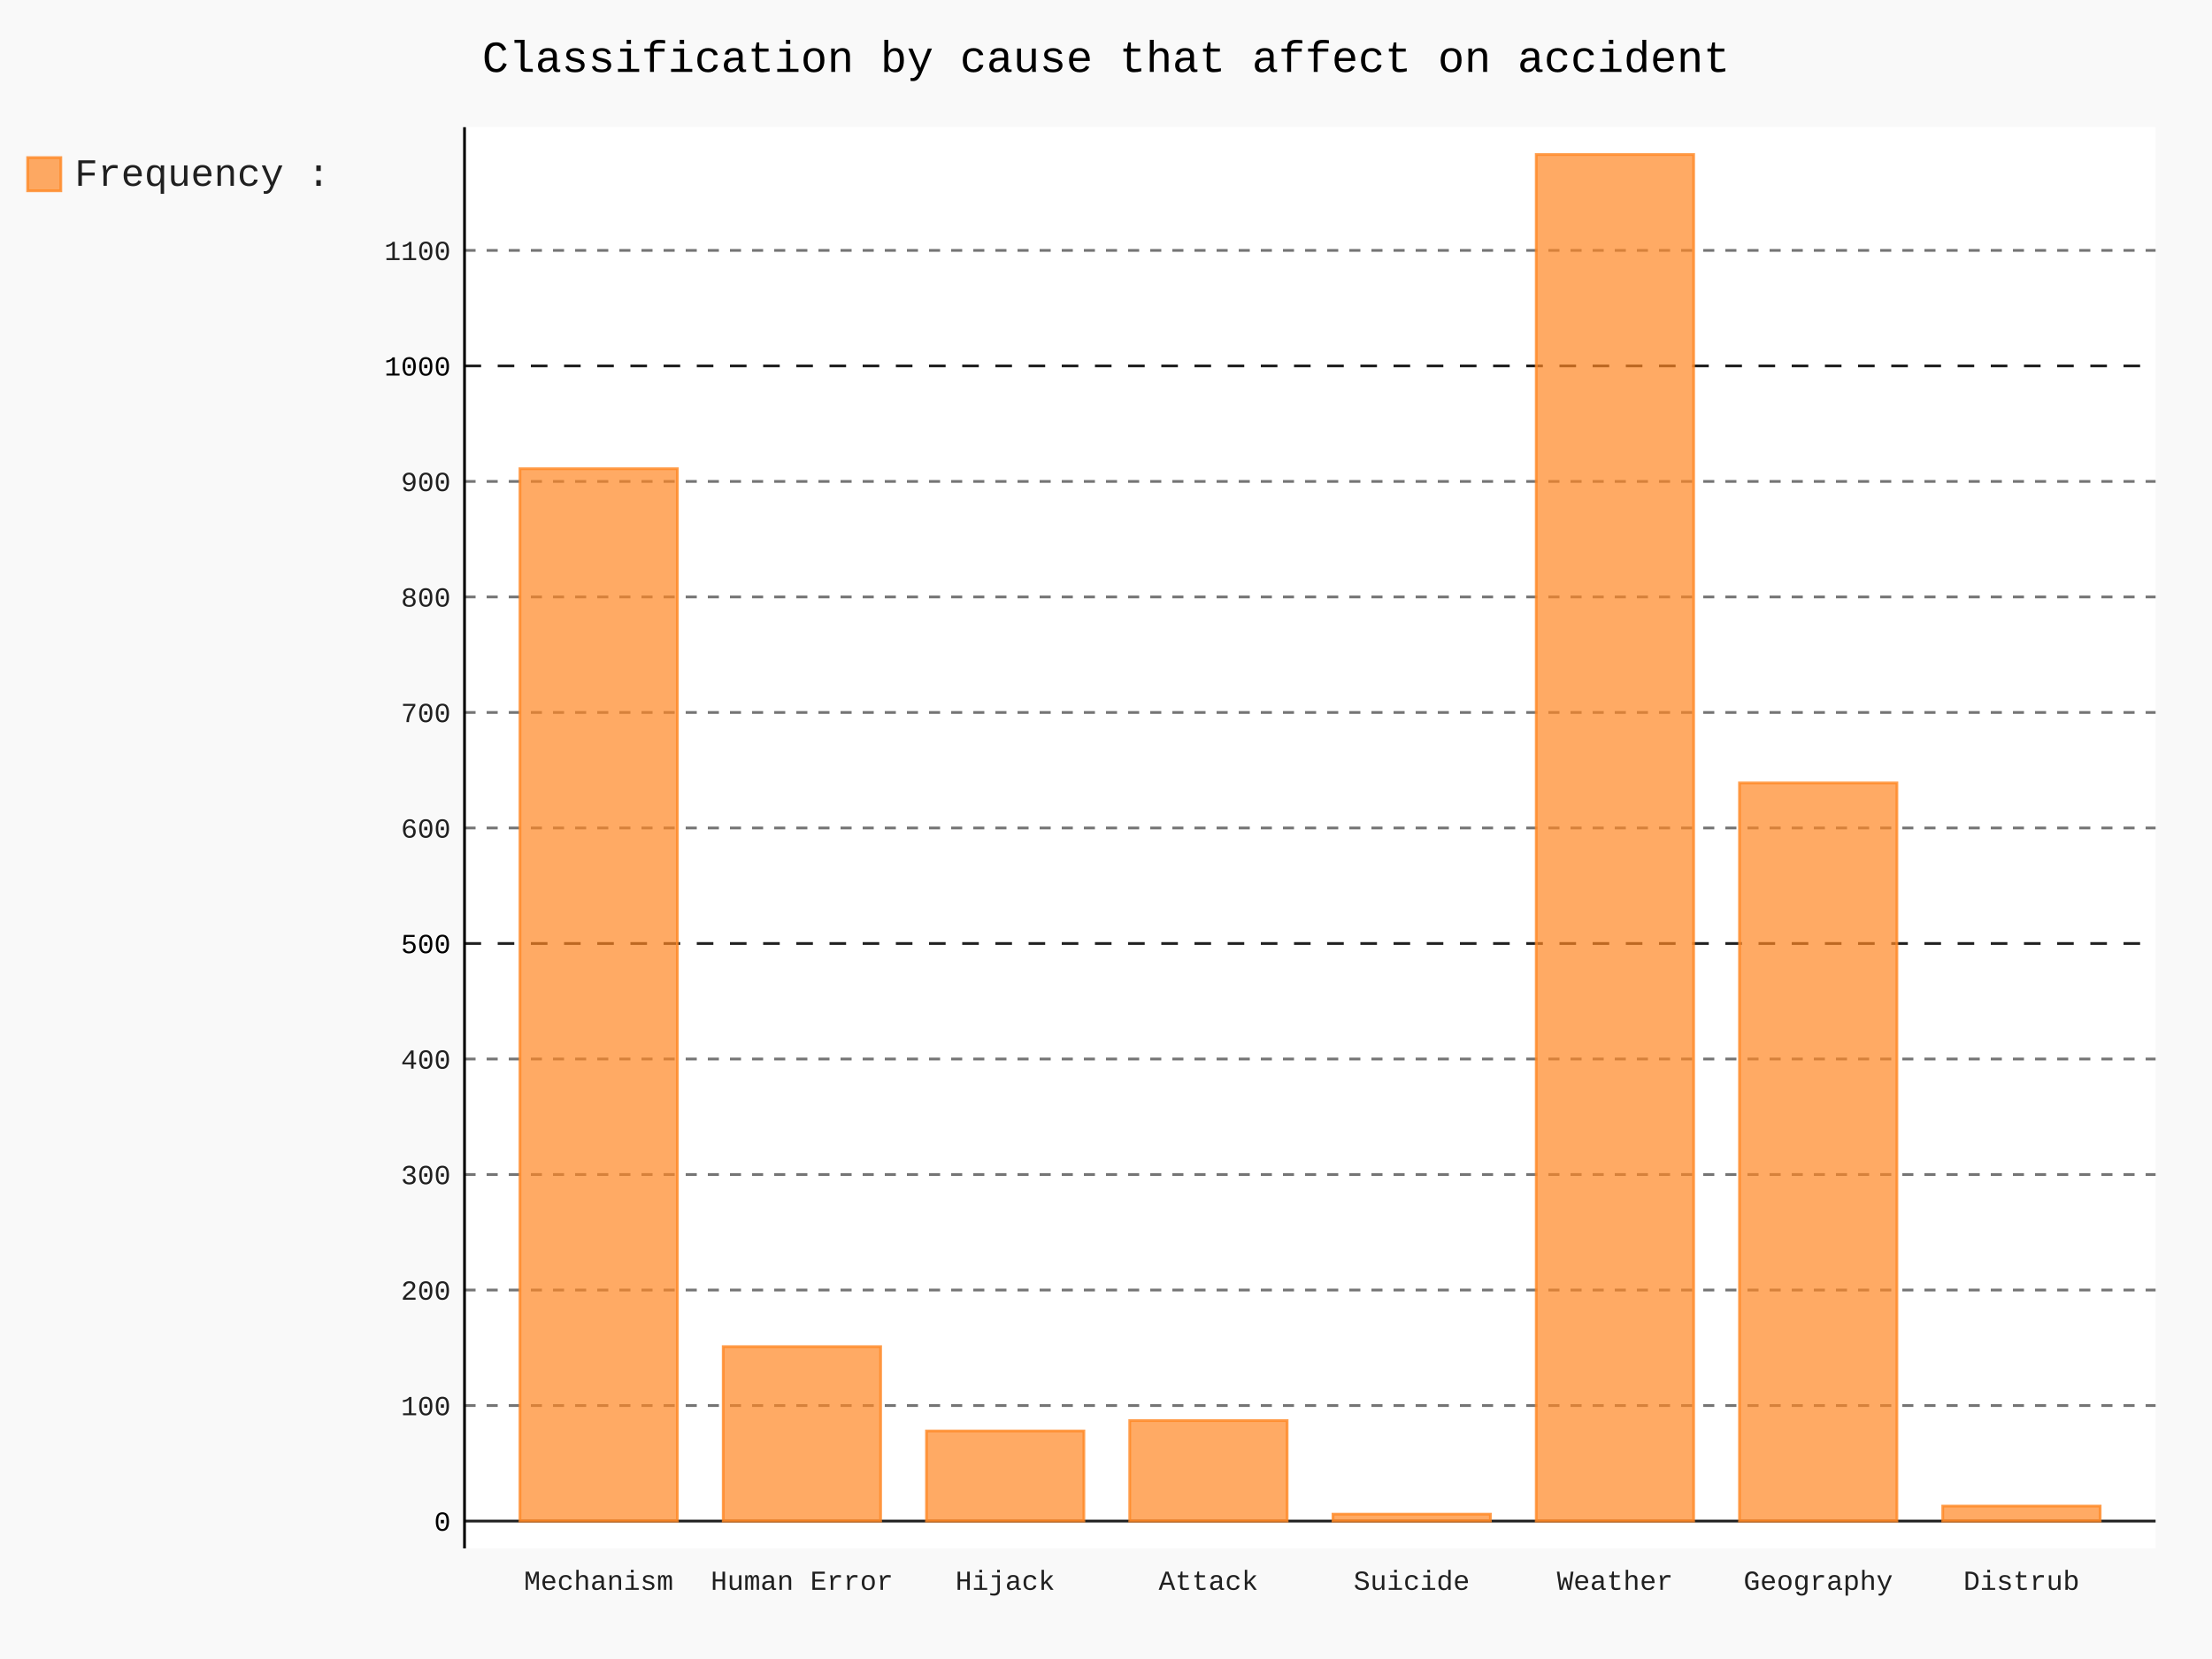
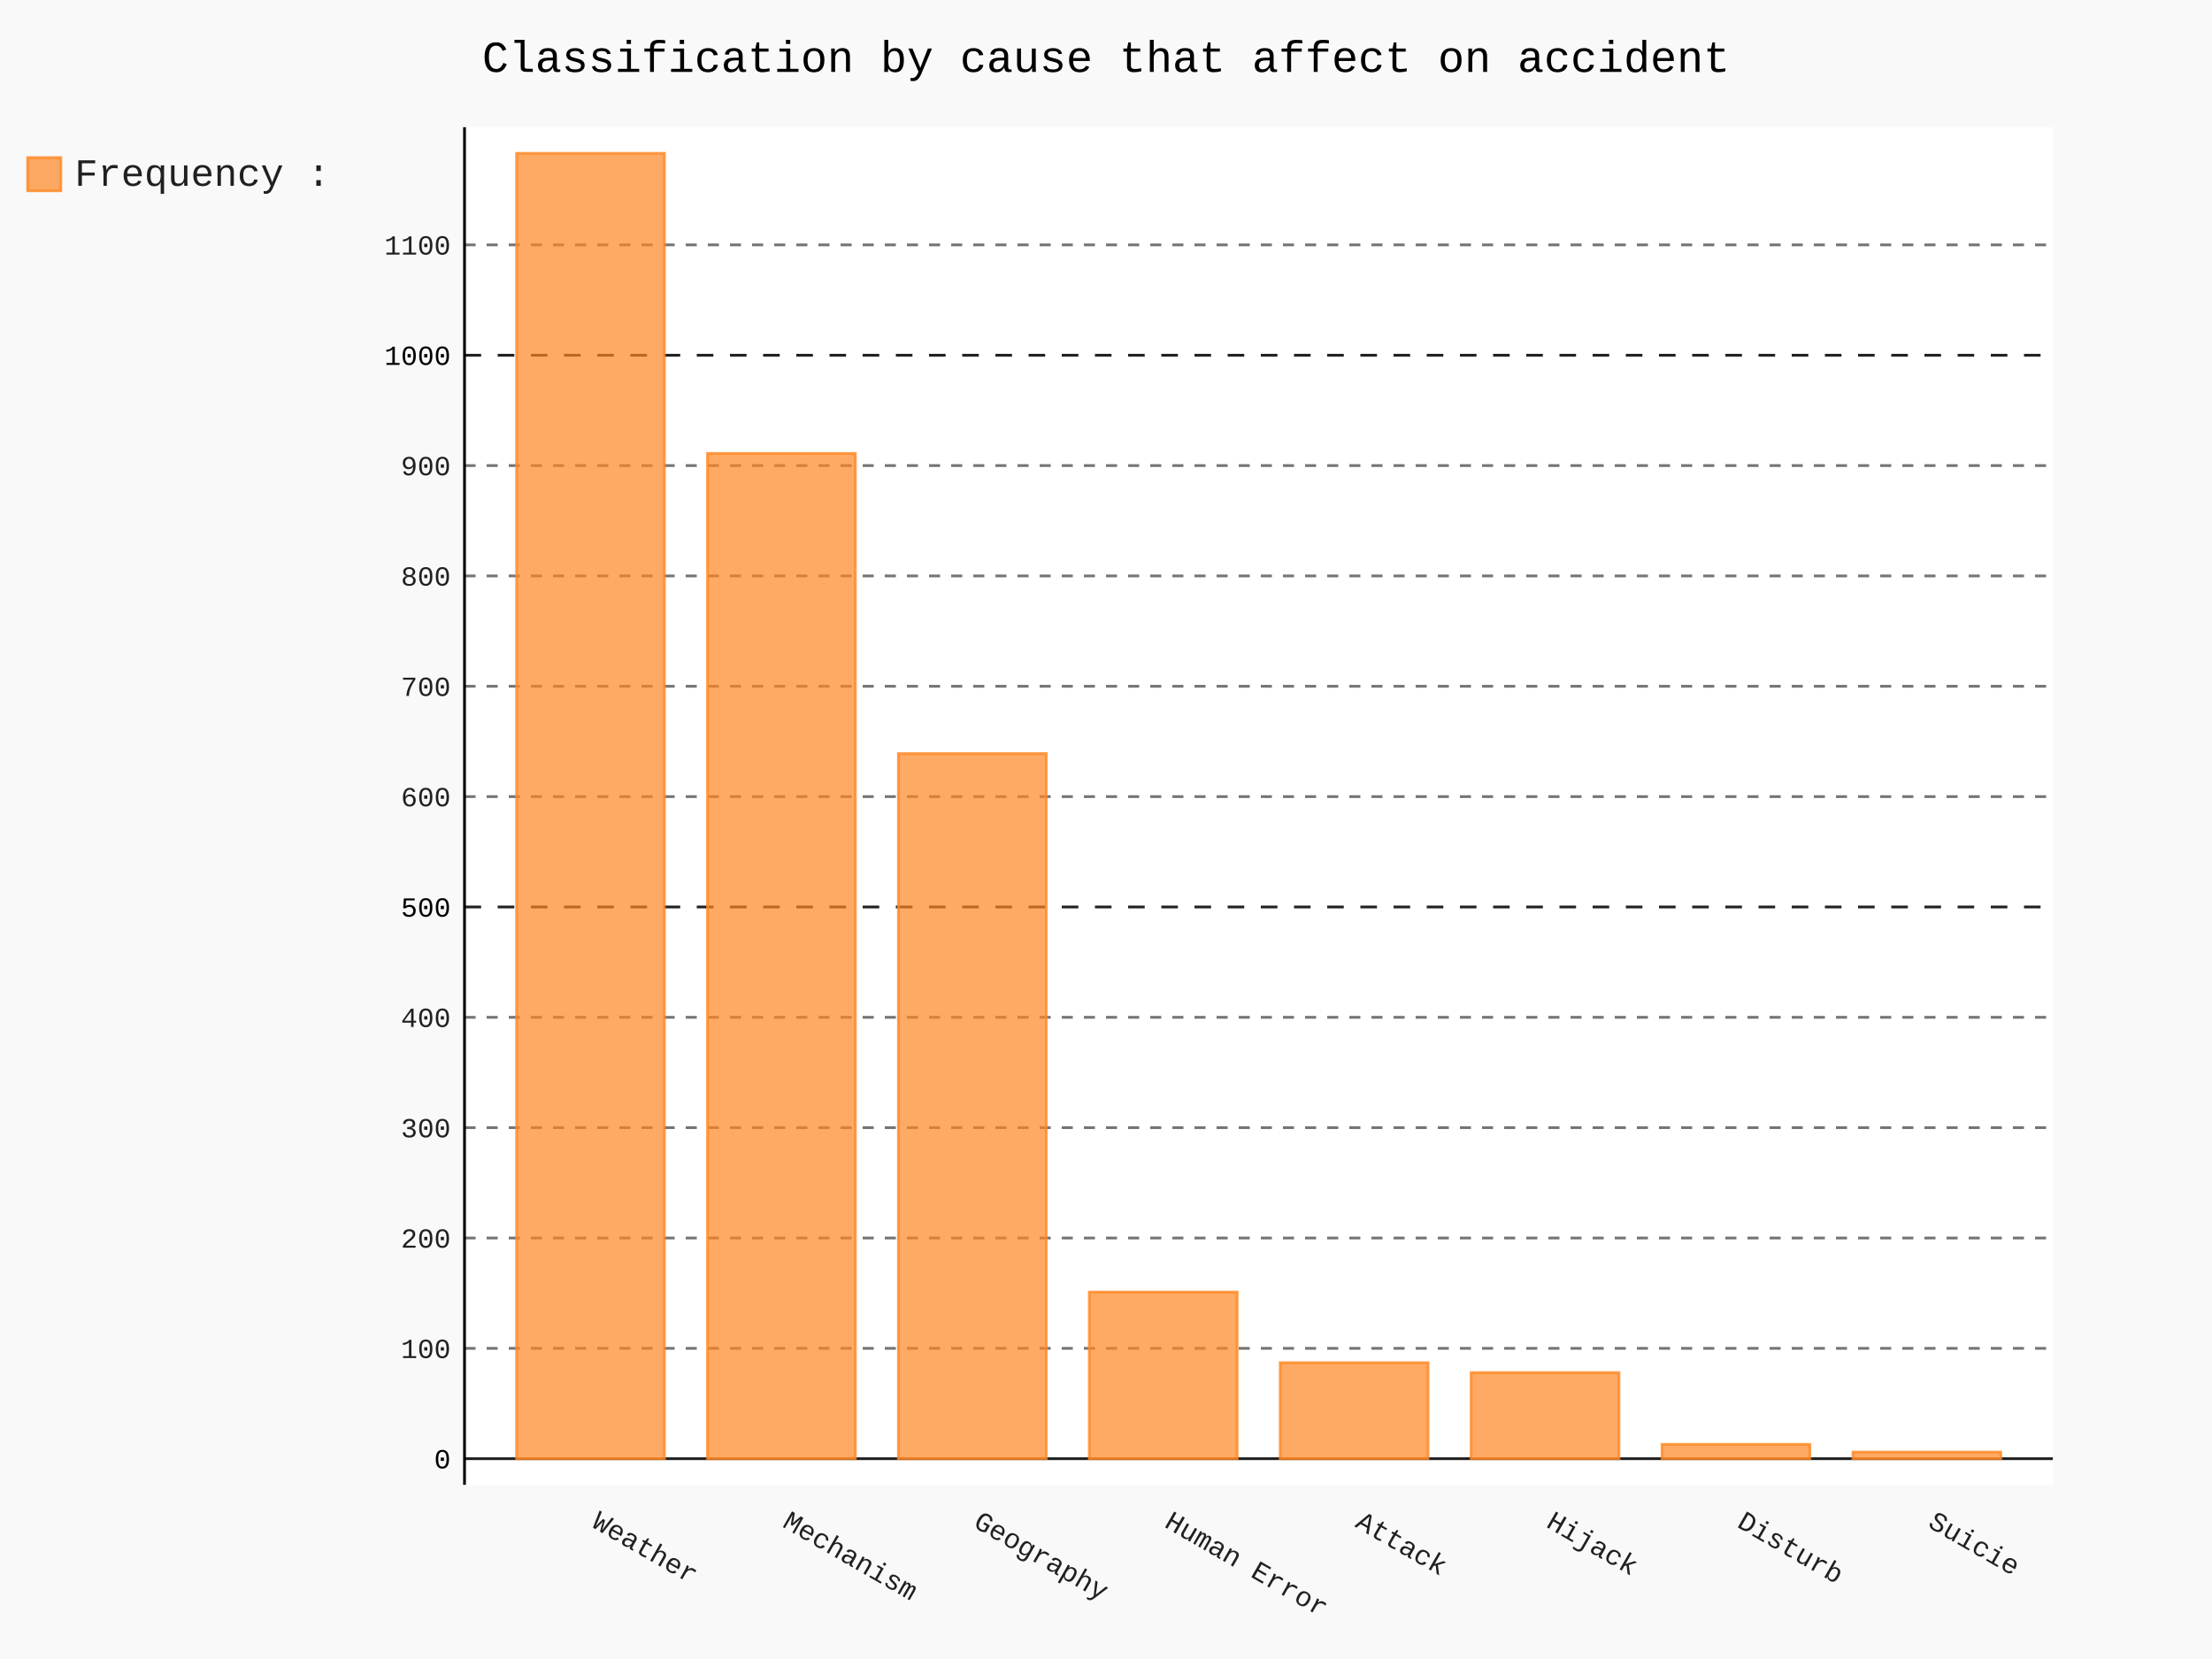
- <svg xmlns="http://www.w3.org/2000/svg" id="chart-583fa9e1-1006-454b-bd1a-ce778c48e217" class="pygal-chart" viewBox="0 0 800 600">
+ <svg xmlns="http://www.w3.org/2000/svg" id="chart-468435ba-e147-47b7-93a3-c25cb43c0701" class="pygal-chart" viewBox="0 0 800 600">
  <defs>
-     <style type="text/css">#chart-583fa9e1-1006-454b-bd1a-ce778c48e217{-webkit-user-select:none;-webkit-font-smoothing:antialiased;font-family:Consolas,"Liberation Mono",Menlo,Courier,monospace}#chart-583fa9e1-1006-454b-bd1a-ce778c48e217 .title{font-family:Consolas,"Liberation Mono",Menlo,Courier,monospace;font-size:16px}#chart-583fa9e1-1006-454b-bd1a-ce778c48e217 .legends .legend text{font-family:Consolas,"Liberation Mono",Menlo,Courier,monospace;font-size:14px}#chart-583fa9e1-1006-454b-bd1a-ce778c48e217 .axis text{font-family:Consolas,"Liberation Mono",Menlo,Courier,monospace;font-size:10px}#chart-583fa9e1-1006-454b-bd1a-ce778c48e217 .axis text.major{font-family:Consolas,"Liberation Mono",Menlo,Courier,monospace;font-size:10px}#chart-583fa9e1-1006-454b-bd1a-ce778c48e217 .text-overlay text.value{font-family:Consolas,"Liberation Mono",Menlo,Courier,monospace;font-size:16px}#chart-583fa9e1-1006-454b-bd1a-ce778c48e217 .text-overlay text.label{font-family:Consolas,"Liberation Mono",Menlo,Courier,monospace;font-size:10px}#chart-583fa9e1-1006-454b-bd1a-ce778c48e217 .tooltip{font-family:Consolas,"Liberation Mono",Menlo,Courier,monospace;font-size:14px}#chart-583fa9e1-1006-454b-bd1a-ce778c48e217 text.no_data{font-family:Consolas,"Liberation Mono",Menlo,Courier,monospace;font-size:64px}
- #chart-583fa9e1-1006-454b-bd1a-ce778c48e217{background-color:rgba(249,249,249,1)}#chart-583fa9e1-1006-454b-bd1a-ce778c48e217 path,#chart-583fa9e1-1006-454b-bd1a-ce778c48e217 line,#chart-583fa9e1-1006-454b-bd1a-ce778c48e217 rect,#chart-583fa9e1-1006-454b-bd1a-ce778c48e217 circle{-webkit-transition:150ms;-moz-transition:150ms;transition:150ms}#chart-583fa9e1-1006-454b-bd1a-ce778c48e217 .graph &gt; .background{fill:rgba(249,249,249,1)}#chart-583fa9e1-1006-454b-bd1a-ce778c48e217 .plot &gt; .background{fill:rgba(255,255,255,1)}#chart-583fa9e1-1006-454b-bd1a-ce778c48e217 .graph{fill:rgba(0,0,0,.87)}#chart-583fa9e1-1006-454b-bd1a-ce778c48e217 text.no_data{fill:rgba(0,0,0,1)}#chart-583fa9e1-1006-454b-bd1a-ce778c48e217 .title{fill:rgba(0,0,0,1)}#chart-583fa9e1-1006-454b-bd1a-ce778c48e217 .legends .legend text{fill:rgba(0,0,0,.87)}#chart-583fa9e1-1006-454b-bd1a-ce778c48e217 .legends .legend:hover text{fill:rgba(0,0,0,1)}#chart-583fa9e1-1006-454b-bd1a-ce778c48e217 .axis .line{stroke:rgba(0,0,0,1)}#chart-583fa9e1-1006-454b-bd1a-ce778c48e217 .axis .guide.line{stroke:rgba(0,0,0,.54)}#chart-583fa9e1-1006-454b-bd1a-ce778c48e217 .axis .major.line{stroke:rgba(0,0,0,.87)}#chart-583fa9e1-1006-454b-bd1a-ce778c48e217 .axis text.major{fill:rgba(0,0,0,1)}#chart-583fa9e1-1006-454b-bd1a-ce778c48e217 .axis.y .guides:hover .guide.line,#chart-583fa9e1-1006-454b-bd1a-ce778c48e217 .line-graph .axis.x .guides:hover .guide.line,#chart-583fa9e1-1006-454b-bd1a-ce778c48e217 .stackedline-graph .axis.x .guides:hover .guide.line,#chart-583fa9e1-1006-454b-bd1a-ce778c48e217 .xy-graph .axis.x .guides:hover .guide.line{stroke:rgba(0,0,0,1)}#chart-583fa9e1-1006-454b-bd1a-ce778c48e217 .axis .guides:hover text{fill:rgba(0,0,0,1)}#chart-583fa9e1-1006-454b-bd1a-ce778c48e217 .reactive{fill-opacity:.7;stroke-opacity:.8}#chart-583fa9e1-1006-454b-bd1a-ce778c48e217 .ci{stroke:rgba(0,0,0,.87)}#chart-583fa9e1-1006-454b-bd1a-ce778c48e217 .reactive.active,#chart-583fa9e1-1006-454b-bd1a-ce778c48e217 .active .reactive{fill-opacity:.8;stroke-opacity:.9;stroke-width:4}#chart-583fa9e1-1006-454b-bd1a-ce778c48e217 .ci .reactive.active{stroke-width:1.5}#chart-583fa9e1-1006-454b-bd1a-ce778c48e217 .series text{fill:rgba(0,0,0,1)}#chart-583fa9e1-1006-454b-bd1a-ce778c48e217 .tooltip rect{fill:rgba(255,255,255,1);stroke:rgba(0,0,0,1);-webkit-transition:opacity 150ms;-moz-transition:opacity 150ms;transition:opacity 150ms}#chart-583fa9e1-1006-454b-bd1a-ce778c48e217 .tooltip .label{fill:rgba(0,0,0,.87)}#chart-583fa9e1-1006-454b-bd1a-ce778c48e217 .tooltip .label{fill:rgba(0,0,0,.87)}#chart-583fa9e1-1006-454b-bd1a-ce778c48e217 .tooltip .legend{font-size:.8em;fill:rgba(0,0,0,.54)}#chart-583fa9e1-1006-454b-bd1a-ce778c48e217 .tooltip .x_label{font-size:.6em;fill:rgba(0,0,0,1)}#chart-583fa9e1-1006-454b-bd1a-ce778c48e217 .tooltip .xlink{font-size:.5em;text-decoration:underline}#chart-583fa9e1-1006-454b-bd1a-ce778c48e217 .tooltip .value{font-size:1.5em}#chart-583fa9e1-1006-454b-bd1a-ce778c48e217 .bound{font-size:.5em}#chart-583fa9e1-1006-454b-bd1a-ce778c48e217 .max-value{font-size:.75em;fill:rgba(0,0,0,.54)}#chart-583fa9e1-1006-454b-bd1a-ce778c48e217 .map-element{fill:rgba(255,255,255,1);stroke:rgba(0,0,0,.54) !important}#chart-583fa9e1-1006-454b-bd1a-ce778c48e217 .map-element .reactive{fill-opacity:inherit;stroke-opacity:inherit}#chart-583fa9e1-1006-454b-bd1a-ce778c48e217 .color-0,#chart-583fa9e1-1006-454b-bd1a-ce778c48e217 .color-0 a:visited{stroke:#ff8723;fill:#ff8723}#chart-583fa9e1-1006-454b-bd1a-ce778c48e217 .text-overlay .color-0 text{fill:black}
- #chart-583fa9e1-1006-454b-bd1a-ce778c48e217 text.no_data{text-anchor:middle}#chart-583fa9e1-1006-454b-bd1a-ce778c48e217 .guide.line{fill:none}#chart-583fa9e1-1006-454b-bd1a-ce778c48e217 .centered{text-anchor:middle}#chart-583fa9e1-1006-454b-bd1a-ce778c48e217 .title{text-anchor:middle}#chart-583fa9e1-1006-454b-bd1a-ce778c48e217 .legends .legend text{fill-opacity:1}#chart-583fa9e1-1006-454b-bd1a-ce778c48e217 .axis.x text{text-anchor:middle}#chart-583fa9e1-1006-454b-bd1a-ce778c48e217 .axis.x:not(.web) text[transform]{text-anchor:start}#chart-583fa9e1-1006-454b-bd1a-ce778c48e217 .axis.x:not(.web) text[transform].backwards{text-anchor:end}#chart-583fa9e1-1006-454b-bd1a-ce778c48e217 .axis.y text{text-anchor:end}#chart-583fa9e1-1006-454b-bd1a-ce778c48e217 .axis.y text[transform].backwards{text-anchor:start}#chart-583fa9e1-1006-454b-bd1a-ce778c48e217 .axis.y2 text{text-anchor:start}#chart-583fa9e1-1006-454b-bd1a-ce778c48e217 .axis.y2 text[transform].backwards{text-anchor:end}#chart-583fa9e1-1006-454b-bd1a-ce778c48e217 .axis .guide.line{stroke-dasharray:4,4}#chart-583fa9e1-1006-454b-bd1a-ce778c48e217 .axis .major.guide.line{stroke-dasharray:6,6}#chart-583fa9e1-1006-454b-bd1a-ce778c48e217 .horizontal .axis.y .guide.line,#chart-583fa9e1-1006-454b-bd1a-ce778c48e217 .horizontal .axis.y2 .guide.line,#chart-583fa9e1-1006-454b-bd1a-ce778c48e217 .vertical .axis.x .guide.line{opacity:0}#chart-583fa9e1-1006-454b-bd1a-ce778c48e217 .horizontal .axis.always_show .guide.line,#chart-583fa9e1-1006-454b-bd1a-ce778c48e217 .vertical .axis.always_show .guide.line{opacity:1 !important}#chart-583fa9e1-1006-454b-bd1a-ce778c48e217 .axis.y .guides:hover .guide.line,#chart-583fa9e1-1006-454b-bd1a-ce778c48e217 .axis.y2 .guides:hover .guide.line,#chart-583fa9e1-1006-454b-bd1a-ce778c48e217 .axis.x .guides:hover .guide.line{opacity:1}#chart-583fa9e1-1006-454b-bd1a-ce778c48e217 .axis .guides:hover text{opacity:1}#chart-583fa9e1-1006-454b-bd1a-ce778c48e217 .nofill{fill:none}#chart-583fa9e1-1006-454b-bd1a-ce778c48e217 .subtle-fill{fill-opacity:.2}#chart-583fa9e1-1006-454b-bd1a-ce778c48e217 .dot{stroke-width:1px;fill-opacity:1}#chart-583fa9e1-1006-454b-bd1a-ce778c48e217 .dot.active{stroke-width:5px}#chart-583fa9e1-1006-454b-bd1a-ce778c48e217 .dot.negative{fill:transparent}#chart-583fa9e1-1006-454b-bd1a-ce778c48e217 text,#chart-583fa9e1-1006-454b-bd1a-ce778c48e217 tspan{stroke:none !important}#chart-583fa9e1-1006-454b-bd1a-ce778c48e217 .series text.active{opacity:1}#chart-583fa9e1-1006-454b-bd1a-ce778c48e217 .tooltip rect{fill-opacity:.95;stroke-width:.5}#chart-583fa9e1-1006-454b-bd1a-ce778c48e217 .tooltip text{fill-opacity:1}#chart-583fa9e1-1006-454b-bd1a-ce778c48e217 .showable{visibility:hidden}#chart-583fa9e1-1006-454b-bd1a-ce778c48e217 .showable.shown{visibility:visible}#chart-583fa9e1-1006-454b-bd1a-ce778c48e217 .gauge-background{fill:rgba(229,229,229,1);stroke:none}#chart-583fa9e1-1006-454b-bd1a-ce778c48e217 .bg-lines{stroke:rgba(249,249,249,1);stroke-width:2px}</style>
+     <style type="text/css">#chart-468435ba-e147-47b7-93a3-c25cb43c0701{-webkit-user-select:none;-webkit-font-smoothing:antialiased;font-family:Consolas,"Liberation Mono",Menlo,Courier,monospace}#chart-468435ba-e147-47b7-93a3-c25cb43c0701 .title{font-family:Consolas,"Liberation Mono",Menlo,Courier,monospace;font-size:16px}#chart-468435ba-e147-47b7-93a3-c25cb43c0701 .legends .legend text{font-family:Consolas,"Liberation Mono",Menlo,Courier,monospace;font-size:14px}#chart-468435ba-e147-47b7-93a3-c25cb43c0701 .axis text{font-family:Consolas,"Liberation Mono",Menlo,Courier,monospace;font-size:10px}#chart-468435ba-e147-47b7-93a3-c25cb43c0701 .axis text.major{font-family:Consolas,"Liberation Mono",Menlo,Courier,monospace;font-size:10px}#chart-468435ba-e147-47b7-93a3-c25cb43c0701 .text-overlay text.value{font-family:Consolas,"Liberation Mono",Menlo,Courier,monospace;font-size:16px}#chart-468435ba-e147-47b7-93a3-c25cb43c0701 .text-overlay text.label{font-family:Consolas,"Liberation Mono",Menlo,Courier,monospace;font-size:10px}#chart-468435ba-e147-47b7-93a3-c25cb43c0701 .tooltip{font-family:Consolas,"Liberation Mono",Menlo,Courier,monospace;font-size:14px}#chart-468435ba-e147-47b7-93a3-c25cb43c0701 text.no_data{font-family:Consolas,"Liberation Mono",Menlo,Courier,monospace;font-size:64px}
+ #chart-468435ba-e147-47b7-93a3-c25cb43c0701{background-color:rgba(249,249,249,1)}#chart-468435ba-e147-47b7-93a3-c25cb43c0701 path,#chart-468435ba-e147-47b7-93a3-c25cb43c0701 line,#chart-468435ba-e147-47b7-93a3-c25cb43c0701 rect,#chart-468435ba-e147-47b7-93a3-c25cb43c0701 circle{-webkit-transition:150ms;-moz-transition:150ms;transition:150ms}#chart-468435ba-e147-47b7-93a3-c25cb43c0701 .graph &gt; .background{fill:rgba(249,249,249,1)}#chart-468435ba-e147-47b7-93a3-c25cb43c0701 .plot &gt; .background{fill:rgba(255,255,255,1)}#chart-468435ba-e147-47b7-93a3-c25cb43c0701 .graph{fill:rgba(0,0,0,.87)}#chart-468435ba-e147-47b7-93a3-c25cb43c0701 text.no_data{fill:rgba(0,0,0,1)}#chart-468435ba-e147-47b7-93a3-c25cb43c0701 .title{fill:rgba(0,0,0,1)}#chart-468435ba-e147-47b7-93a3-c25cb43c0701 .legends .legend text{fill:rgba(0,0,0,.87)}#chart-468435ba-e147-47b7-93a3-c25cb43c0701 .legends .legend:hover text{fill:rgba(0,0,0,1)}#chart-468435ba-e147-47b7-93a3-c25cb43c0701 .axis .line{stroke:rgba(0,0,0,1)}#chart-468435ba-e147-47b7-93a3-c25cb43c0701 .axis .guide.line{stroke:rgba(0,0,0,.54)}#chart-468435ba-e147-47b7-93a3-c25cb43c0701 .axis .major.line{stroke:rgba(0,0,0,.87)}#chart-468435ba-e147-47b7-93a3-c25cb43c0701 .axis text.major{fill:rgba(0,0,0,1)}#chart-468435ba-e147-47b7-93a3-c25cb43c0701 .axis.y .guides:hover .guide.line,#chart-468435ba-e147-47b7-93a3-c25cb43c0701 .line-graph .axis.x .guides:hover .guide.line,#chart-468435ba-e147-47b7-93a3-c25cb43c0701 .stackedline-graph .axis.x .guides:hover .guide.line,#chart-468435ba-e147-47b7-93a3-c25cb43c0701 .xy-graph .axis.x .guides:hover .guide.line{stroke:rgba(0,0,0,1)}#chart-468435ba-e147-47b7-93a3-c25cb43c0701 .axis .guides:hover text{fill:rgba(0,0,0,1)}#chart-468435ba-e147-47b7-93a3-c25cb43c0701 .reactive{fill-opacity:.7;stroke-opacity:.8}#chart-468435ba-e147-47b7-93a3-c25cb43c0701 .ci{stroke:rgba(0,0,0,.87)}#chart-468435ba-e147-47b7-93a3-c25cb43c0701 .reactive.active,#chart-468435ba-e147-47b7-93a3-c25cb43c0701 .active .reactive{fill-opacity:.8;stroke-opacity:.9;stroke-width:4}#chart-468435ba-e147-47b7-93a3-c25cb43c0701 .ci .reactive.active{stroke-width:1.5}#chart-468435ba-e147-47b7-93a3-c25cb43c0701 .series text{fill:rgba(0,0,0,1)}#chart-468435ba-e147-47b7-93a3-c25cb43c0701 .tooltip rect{fill:rgba(255,255,255,1);stroke:rgba(0,0,0,1);-webkit-transition:opacity 150ms;-moz-transition:opacity 150ms;transition:opacity 150ms}#chart-468435ba-e147-47b7-93a3-c25cb43c0701 .tooltip .label{fill:rgba(0,0,0,.87)}#chart-468435ba-e147-47b7-93a3-c25cb43c0701 .tooltip .label{fill:rgba(0,0,0,.87)}#chart-468435ba-e147-47b7-93a3-c25cb43c0701 .tooltip .legend{font-size:.8em;fill:rgba(0,0,0,.54)}#chart-468435ba-e147-47b7-93a3-c25cb43c0701 .tooltip .x_label{font-size:.6em;fill:rgba(0,0,0,1)}#chart-468435ba-e147-47b7-93a3-c25cb43c0701 .tooltip .xlink{font-size:.5em;text-decoration:underline}#chart-468435ba-e147-47b7-93a3-c25cb43c0701 .tooltip .value{font-size:1.5em}#chart-468435ba-e147-47b7-93a3-c25cb43c0701 .bound{font-size:.5em}#chart-468435ba-e147-47b7-93a3-c25cb43c0701 .max-value{font-size:.75em;fill:rgba(0,0,0,.54)}#chart-468435ba-e147-47b7-93a3-c25cb43c0701 .map-element{fill:rgba(255,255,255,1);stroke:rgba(0,0,0,.54) !important}#chart-468435ba-e147-47b7-93a3-c25cb43c0701 .map-element .reactive{fill-opacity:inherit;stroke-opacity:inherit}#chart-468435ba-e147-47b7-93a3-c25cb43c0701 .color-0,#chart-468435ba-e147-47b7-93a3-c25cb43c0701 .color-0 a:visited{stroke:#ff8723;fill:#ff8723}#chart-468435ba-e147-47b7-93a3-c25cb43c0701 .text-overlay .color-0 text{fill:black}
+ #chart-468435ba-e147-47b7-93a3-c25cb43c0701 text.no_data{text-anchor:middle}#chart-468435ba-e147-47b7-93a3-c25cb43c0701 .guide.line{fill:none}#chart-468435ba-e147-47b7-93a3-c25cb43c0701 .centered{text-anchor:middle}#chart-468435ba-e147-47b7-93a3-c25cb43c0701 .title{text-anchor:middle}#chart-468435ba-e147-47b7-93a3-c25cb43c0701 .legends .legend text{fill-opacity:1}#chart-468435ba-e147-47b7-93a3-c25cb43c0701 .axis.x text{text-anchor:middle}#chart-468435ba-e147-47b7-93a3-c25cb43c0701 .axis.x:not(.web) text[transform]{text-anchor:start}#chart-468435ba-e147-47b7-93a3-c25cb43c0701 .axis.x:not(.web) text[transform].backwards{text-anchor:end}#chart-468435ba-e147-47b7-93a3-c25cb43c0701 .axis.y text{text-anchor:end}#chart-468435ba-e147-47b7-93a3-c25cb43c0701 .axis.y text[transform].backwards{text-anchor:start}#chart-468435ba-e147-47b7-93a3-c25cb43c0701 .axis.y2 text{text-anchor:start}#chart-468435ba-e147-47b7-93a3-c25cb43c0701 .axis.y2 text[transform].backwards{text-anchor:end}#chart-468435ba-e147-47b7-93a3-c25cb43c0701 .axis .guide.line{stroke-dasharray:4,4}#chart-468435ba-e147-47b7-93a3-c25cb43c0701 .axis .major.guide.line{stroke-dasharray:6,6}#chart-468435ba-e147-47b7-93a3-c25cb43c0701 .horizontal .axis.y .guide.line,#chart-468435ba-e147-47b7-93a3-c25cb43c0701 .horizontal .axis.y2 .guide.line,#chart-468435ba-e147-47b7-93a3-c25cb43c0701 .vertical .axis.x .guide.line{opacity:0}#chart-468435ba-e147-47b7-93a3-c25cb43c0701 .horizontal .axis.always_show .guide.line,#chart-468435ba-e147-47b7-93a3-c25cb43c0701 .vertical .axis.always_show .guide.line{opacity:1 !important}#chart-468435ba-e147-47b7-93a3-c25cb43c0701 .axis.y .guides:hover .guide.line,#chart-468435ba-e147-47b7-93a3-c25cb43c0701 .axis.y2 .guides:hover .guide.line,#chart-468435ba-e147-47b7-93a3-c25cb43c0701 .axis.x .guides:hover .guide.line{opacity:1}#chart-468435ba-e147-47b7-93a3-c25cb43c0701 .axis .guides:hover text{opacity:1}#chart-468435ba-e147-47b7-93a3-c25cb43c0701 .nofill{fill:none}#chart-468435ba-e147-47b7-93a3-c25cb43c0701 .subtle-fill{fill-opacity:.2}#chart-468435ba-e147-47b7-93a3-c25cb43c0701 .dot{stroke-width:1px;fill-opacity:1}#chart-468435ba-e147-47b7-93a3-c25cb43c0701 .dot.active{stroke-width:5px}#chart-468435ba-e147-47b7-93a3-c25cb43c0701 .dot.negative{fill:transparent}#chart-468435ba-e147-47b7-93a3-c25cb43c0701 text,#chart-468435ba-e147-47b7-93a3-c25cb43c0701 tspan{stroke:none !important}#chart-468435ba-e147-47b7-93a3-c25cb43c0701 .series text.active{opacity:1}#chart-468435ba-e147-47b7-93a3-c25cb43c0701 .tooltip rect{fill-opacity:.95;stroke-width:.5}#chart-468435ba-e147-47b7-93a3-c25cb43c0701 .tooltip text{fill-opacity:1}#chart-468435ba-e147-47b7-93a3-c25cb43c0701 .showable{visibility:hidden}#chart-468435ba-e147-47b7-93a3-c25cb43c0701 .showable.shown{visibility:visible}#chart-468435ba-e147-47b7-93a3-c25cb43c0701 .gauge-background{fill:rgba(229,229,229,1);stroke:none}#chart-468435ba-e147-47b7-93a3-c25cb43c0701 .bg-lines{stroke:rgba(249,249,249,1);stroke-width:2px}</style>
  </defs>
  <g class="graph bar-graph vertical">
    <rect class="background" height="600" width="800" x="0" y="0" />
    <g class="plot" transform="translate(168, 46)">
-       <rect class="background" height="514" width="611.6" x="0" y="0" />
+       <rect class="background" height="491.0" width="574.442" x="0" y="0" />
      <g class="axis y always_show">
        <g class="guides">
-           <path class="axis major line" d="M0 504.115 h611.6" />
-           <text class="major" x="-5" y="507.615">0</text>
+           <path class="axis major line" d="M0 481.558 h574.442" />
+           <text class="major" x="-5" y="485.058">0</text>
        </g>
        <g class="guides">
-           <path class="guide line" d="M0 462.338 h611.6" />
-           <text class="" x="-5" y="465.838">100</text>
+           <path class="guide line" d="M0 441.649 h574.442" />
+           <text class="" x="-5" y="445.149">100</text>
        </g>
        <g class="guides">
-           <path class="guide line" d="M0 420.56 h611.6" />
-           <text class="" x="-5" y="424.06">200</text>
+           <path class="guide line" d="M0 401.741 h574.442" />
+           <text class="" x="-5" y="405.241">200</text>
        </g>
        <g class="guides">
-           <path class="guide line" d="M0 378.782 h611.6" />
-           <text class="" x="-5" y="382.282">300</text>
+           <path class="guide line" d="M0 361.833 h574.442" />
+           <text class="" x="-5" y="365.333">300</text>
        </g>
        <g class="guides">
-           <path class="guide line" d="M0 337.004 h611.6" />
-           <text class="" x="-5" y="340.504">400</text>
+           <path class="guide line" d="M0 321.924 h574.442" />
+           <text class="" x="-5" y="325.424">400</text>
        </g>
        <g class="guides">
-           <path class="major guide line" d="M0 295.227 h611.6" />
-           <text class="major" x="-5" y="298.727">500</text>
+           <path class="major guide line" d="M0 282.016 h574.442" />
+           <text class="major" x="-5" y="285.516">500</text>
        </g>
        <g class="guides">
-           <path class="guide line" d="M0 253.449 h611.6" />
-           <text class="" x="-5" y="256.949">600</text>
+           <path class="guide line" d="M0 242.108 h574.442" />
+           <text class="" x="-5" y="245.608">600</text>
        </g>
        <g class="guides">
-           <path class="guide line" d="M0 211.671 h611.6" />
-           <text class="" x="-5" y="215.171">700</text>
+           <path class="guide line" d="M0 202.199 h574.442" />
+           <text class="" x="-5" y="205.699">700</text>
        </g>
        <g class="guides">
-           <path class="guide line" d="M0 169.893 h611.6" />
-           <text class="" x="-5" y="173.393">800</text>
+           <path class="guide line" d="M0 162.291 h574.442" />
+           <text class="" x="-5" y="165.791">800</text>
        </g>
        <g class="guides">
-           <path class="guide line" d="M0 128.116 h611.6" />
-           <text class="" x="-5" y="131.616">900</text>
+           <path class="guide line" d="M0 122.383 h574.442" />
+           <text class="" x="-5" y="125.883">900</text>
        </g>
        <g class="guides">
-           <path class="major guide line" d="M0 86.338 h611.6" />
-           <text class="major" x="-5" y="89.838">1000</text>
+           <path class="major guide line" d="M0 82.475 h574.442" />
+           <text class="major" x="-5" y="85.975">1000</text>
        </g>
        <g class="guides">
-           <path class="guide line" d="M0 44.56 h611.6" />
-           <text class="" x="-5" y="48.06">1100</text>
+           <path class="guide line" d="M0 42.566 h574.442" />
+           <text class="" x="-5" y="46.066">1100</text>
        </g>
      </g>
      <g class="axis x">
-         <path class="line" d="M0 0 v514" />
+         <path class="line" d="M0 0 v491" />
        <g class="guides">
-           <path class="guide line" d="M48.516 0 v514" />
-           <text class="" x="48.516" y="529.0">Mechanism</text>
+           <path class="guide line" d="M45.569 0 v491" />
+           <text class="" x="45.569" y="506.0" transform="rotate(30 45.56874 506)">Weather</text>
        </g>
        <g class="guides">
-           <path class="guide line" d="M122.026 0 v514" />
-           <text class="" x="122.026" y="529.0">Human Error</text>
+           <path class="guide line" d="M114.612 0 v491" />
+           <text class="" x="114.612" y="506.0" transform="rotate(30 114.6123 506)">Mechanism</text>
        </g>
        <g class="guides">
-           <path class="guide line" d="M195.536 0 v514" />
-           <text class="" x="195.536" y="529.0">Hijack</text>
+           <path class="guide line" d="M183.656 0 v491" />
+           <text class="" x="183.656" y="506.0" transform="rotate(30 183.6558 506)">Geography</text>
        </g>
        <g class="guides">
-           <path class="guide line" d="M269.045 0 v514" />
-           <text class="" x="269.045" y="529.0">Attack</text>
+           <path class="guide line" d="M252.699 0 v491" />
+           <text class="" x="252.699" y="506.0" transform="rotate(30 252.6994 506)">Human Error</text>
        </g>
        <g class="guides">
-           <path class="guide line" d="M342.555 0 v514" />
-           <text class="" x="342.555" y="529.0">Suicide</text>
+           <path class="guide line" d="M321.743 0 v491" />
+           <text class="" x="321.743" y="506.0" transform="rotate(30 321.7429 506)">Attack</text>
        </g>
        <g class="guides">
-           <path class="guide line" d="M416.064 0 v514" />
-           <text class="" x="416.064" y="529.0">Weather</text>
+           <path class="guide line" d="M390.786 0 v491" />
+           <text class="" x="390.786" y="506.0" transform="rotate(30 390.7865 506)">Hijack</text>
        </g>
        <g class="guides">
-           <path class="guide line" d="M489.574 0 v514" />
-           <text class="" x="489.574" y="529.0">Geography</text>
+           <path class="guide line" d="M459.83 0 v491" />
+           <text class="" x="459.83" y="506.0" transform="rotate(30 459.83 506)">Disturb</text>
        </g>
        <g class="guides">
-           <path class="guide line" d="M563.084 0 v514" />
-           <text class="" x="563.084" y="529.0">Distrub</text>
+           <path class="guide line" d="M528.874 0 v491" />
+           <text class="" x="528.874" y="506.0" transform="rotate(30 528.8736 506)">Suicie</text>
        </g>
      </g>
      <g class="series serie-0 color-0">
        <g class="bars">
          <g class="bar">
-             <rect class="rect reactive tooltip-trigger" height="380.595" rx="0" ry="0" width="56.926" x="20.053" y="123.52" />
+             <rect class="rect reactive tooltip-trigger" height="472.115" rx="0" ry="0" width="53.467" x="18.835" y="9.442" />
          </g>
          <g class="bar">
-             <rect class="rect reactive tooltip-trigger" height="63.084" rx="0" ry="0" width="56.926" x="93.563" y="441.031" />
+             <rect class="rect reactive tooltip-trigger" height="363.565" rx="0" ry="0" width="53.467" x="87.879" y="117.993" />
          </g>
          <g class="bar">
-             <rect class="rect reactive tooltip-trigger" height="32.587" rx="0" ry="0" width="56.926" x="167.073" y="471.529" />
+             <rect class="rect reactive tooltip-trigger" height="255.014" rx="0" ry="0" width="53.467" x="156.922" y="226.544" />
          </g>
          <g class="bar">
-             <rect class="rect reactive tooltip-trigger" height="36.347" rx="0" ry="0" width="56.926" x="240.582" y="467.769" />
+             <rect class="rect reactive tooltip-trigger" height="60.262" rx="0" ry="0" width="53.467" x="225.966" y="421.296" />
          </g>
          <g class="bar">
-             <rect class="rect reactive tooltip-trigger" height="2.507" rx="0" ry="0" width="56.926" x="314.092" y="501.609" />
+             <rect class="rect reactive tooltip-trigger" height="34.72" rx="0" ry="0" width="53.467" x="295.009" y="446.837" />
          </g>
          <g class="bar">
-             <rect class="rect reactive tooltip-trigger" height="494.231" rx="0" ry="0" width="56.926" x="387.602" y="9.885" />
+             <rect class="rect reactive tooltip-trigger" height="31.128" rx="0" ry="0" width="53.467" x="364.053" y="450.429" />
          </g>
          <g class="bar">
-             <rect class="rect reactive tooltip-trigger" height="266.96" rx="0" ry="0" width="56.926" x="461.111" y="237.156" />
+             <rect class="rect reactive tooltip-trigger" height="5.188" rx="0" ry="0" width="53.467" x="433.096" y="476.37" />
          </g>
          <g class="bar">
-             <rect class="rect reactive tooltip-trigger" height="5.431" rx="0" ry="0" width="56.926" x="534.621" y="498.684" />
+             <rect class="rect reactive tooltip-trigger" height="2.394" rx="0" ry="0" width="53.467" x="502.14" y="479.163" />
          </g>
        </g>
      </g>
    </g>
    <g class="titles">
      <text class="title plot_title" x="400.0" y="26">Classification by cause that affect on accident</text>
    </g>
    <g class="plot overlay" transform="translate(168, 46)">
      <g class="series serie-0 color-0" />
    </g>
    <g class="plot text-overlay" transform="translate(168, 46)">
      <g class="series serie-0 color-0" />
    </g>
    <g class="plot tooltip-overlay" transform="translate(168, 46)">
      <g class="tooltip" style="opacity: 0" transform="translate(0 0)">
        <rect class="tooltip-box" height="0" rx="0" ry="0" width="0" />
        <g class="text" />
      </g>
    </g>
    <g class="legends" transform="translate(10, 56)">
      <g class="legend reactive activate-serie" id="activate-serie-0">
        <rect class="color-0 reactive" height="12" width="12" x="0.0" y="1.0" />
        <text x="17.0" y="11.2">Frequency :</text>
      </g>
    </g>
-     <g class="legends" transform="translate(790, 56)" />
+     <g class="legends" transform="translate(752, 56)" />
  </g>
</svg>
